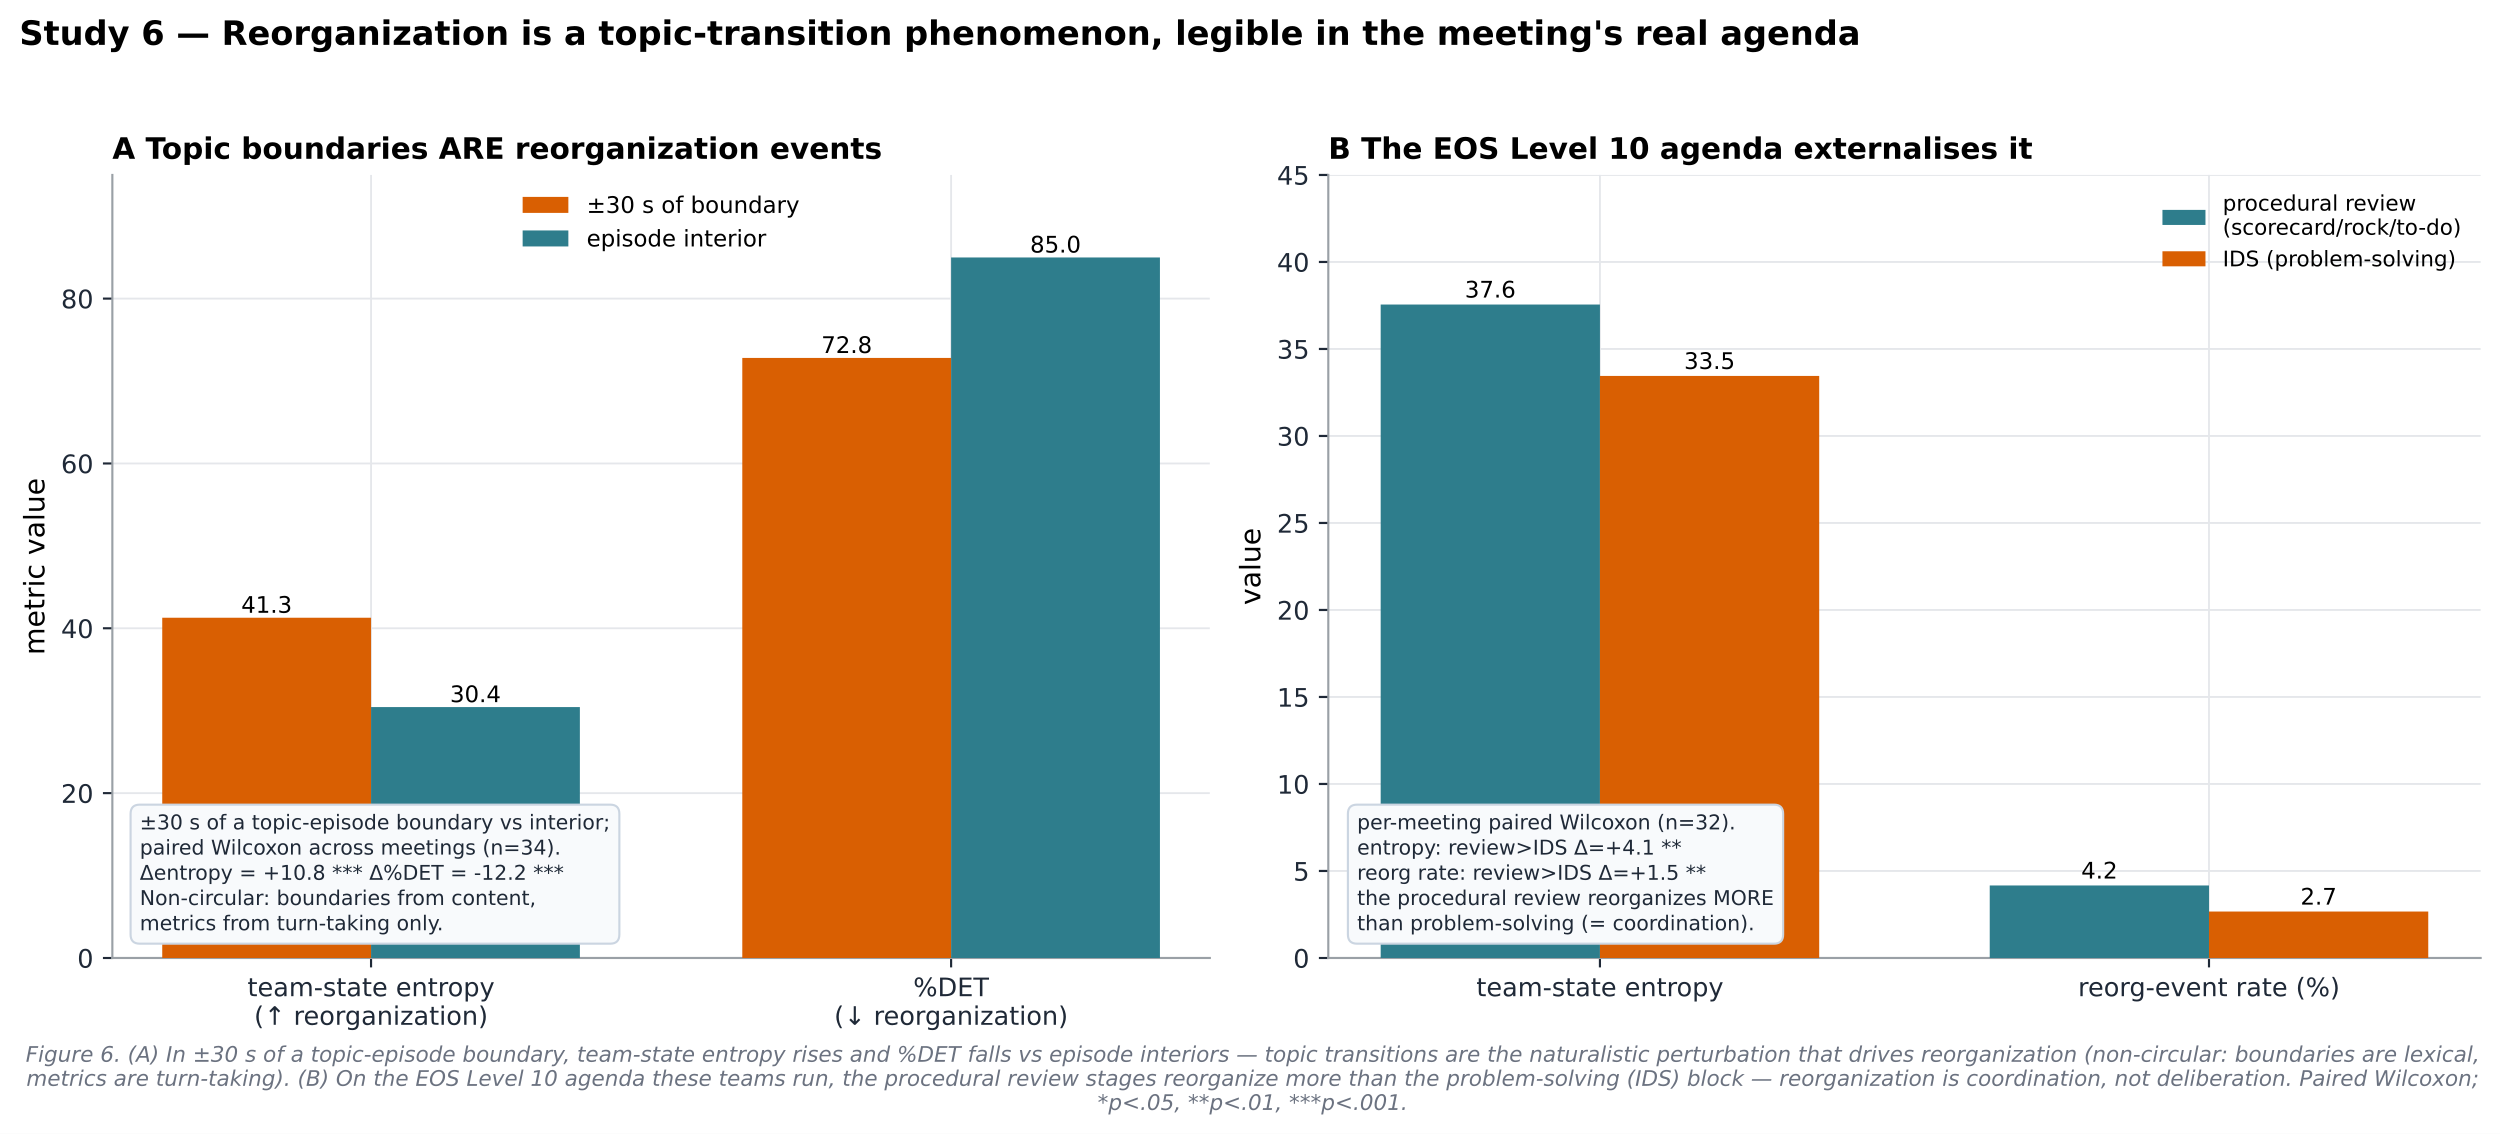
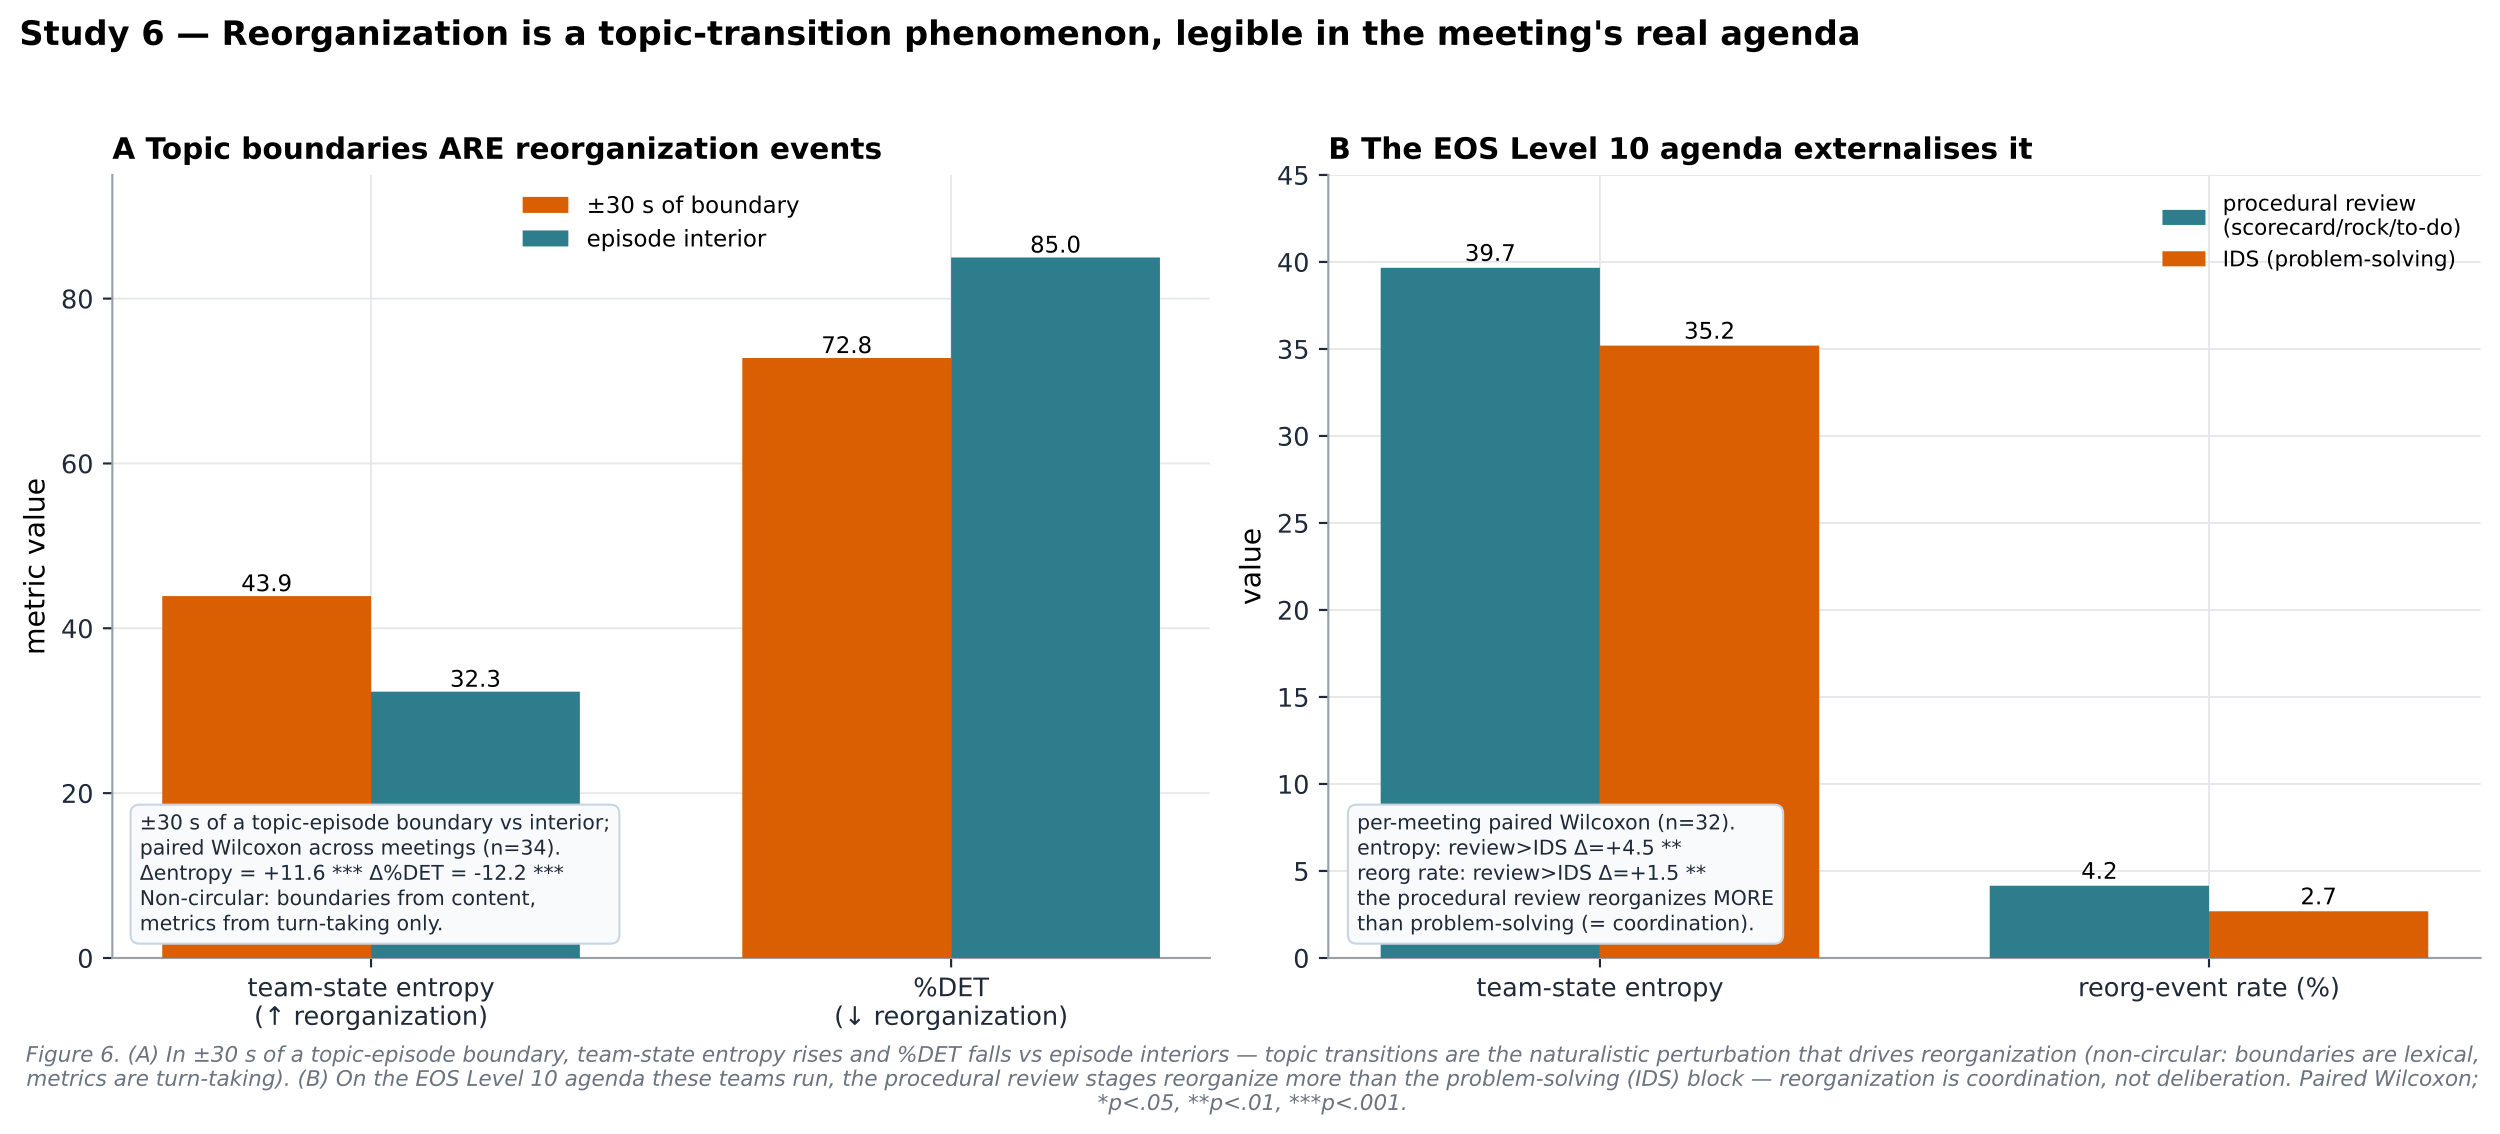
<svg xmlns="http://www.w3.org/2000/svg" xmlns:xlink="http://www.w3.org/1999/xlink" width="929.7pt" height="421.632pt" viewBox="0 0 929.7 421.632" version="1.1">
  <defs>
    <style type="text/css">*{stroke-linejoin: round; stroke-linecap: butt}</style>
  </defs>
  <g id="figure_1">
    <g id="patch_1">
      <path d="M 0 421.632  L 929.7 421.632  L 929.7 0  L 0 0  z " style="fill: #ffffff" />
    </g>
    <g id="axes_1">
      <g id="patch_2">
        <path d="M 41.78 356.252  L 449.907 356.252  L 449.907 65.064  L 41.78 65.064  z " style="fill: #ffffff" />
      </g>
      <g id="matplotlib.axis_1">
        <g id="xtick_1">
          <g id="line2d_1">
-             <path d="M 137.987 356.252  L 137.987 65.064  " clip-path="url(#pb21c441e75)" style="fill: none; stroke: #e5e7eb; stroke-width: 0.7; stroke-linecap: square" />
+             <path d="M 137.987 356.252  L 137.987 65.064  " clip-path="url(#p39086a02eb)" style="fill: none; stroke: #e5e7eb; stroke-width: 0.7; stroke-linecap: square" />
          </g>
          <g id="line2d_2">
            <defs>
-               <path id="mbeab802abd" d="M 0 0  L 0 3.5  " style="stroke: #1f2937; stroke-width: 0.8" />
+               <path id="mb3396e1eb8" d="M 0 0  L 0 3.5  " style="stroke: #1f2937; stroke-width: 0.8" />
            </defs>
            <g>
-               <use xlink:href="#mbeab802abd" x="137.987" y="356.252" style="fill: #1f2937; stroke: #1f2937; stroke-width: 0.8" />
+               <use xlink:href="#mb3396e1eb8" x="137.987" y="356.252" style="fill: #1f2937; stroke: #1f2937; stroke-width: 0.8" />
            </g>
          </g>
          <g id="text_1">
            <text style="fill: #1f2937; font: 9.5px 'DejaVu Sans'" transform="translate(92.03495 370.4705)">team-state entropy</text>
            <text style="fill: #1f2937; font: 9.5px 'DejaVu Sans'" transform="translate(94.48788 381.1084)">(↑ reorganization)</text>
          </g>
        </g>
        <g id="xtick_2">
          <g id="line2d_3">
-             <path d="M 353.699 356.252  L 353.699 65.064  " clip-path="url(#pb21c441e75)" style="fill: none; stroke: #e5e7eb; stroke-width: 0.7; stroke-linecap: square" />
+             <path d="M 353.699 356.252  L 353.699 65.064  " clip-path="url(#p39086a02eb)" style="fill: none; stroke: #e5e7eb; stroke-width: 0.7; stroke-linecap: square" />
          </g>
          <g id="line2d_4">
            <g>
-               <use xlink:href="#mbeab802abd" x="353.699" y="356.252" style="fill: #1f2937; stroke: #1f2937; stroke-width: 0.8" />
+               <use xlink:href="#mb3396e1eb8" x="353.699" y="356.252" style="fill: #1f2937; stroke: #1f2937; stroke-width: 0.8" />
            </g>
          </g>
          <g id="text_2">
            <text style="fill: #1f2937; font: 9.5px 'DejaVu Sans'" transform="translate(339.626 370.4705)">%DET</text>
            <text style="fill: #1f2937; font: 9.5px 'DejaVu Sans'" transform="translate(310.1997 381.1084)">(↓ reorganization)</text>
          </g>
        </g>
      </g>
      <g id="matplotlib.axis_2">
        <g id="ytick_1">
          <g id="line2d_5">
-             <path d="M 41.78 356.252  L 449.907 356.252  " clip-path="url(#pb21c441e75)" style="fill: none; stroke: #e5e7eb; stroke-width: 0.7; stroke-linecap: square" />
+             <path d="M 41.78 356.252  L 449.907 356.252  " clip-path="url(#p39086a02eb)" style="fill: none; stroke: #e5e7eb; stroke-width: 0.7; stroke-linecap: square" />
          </g>
          <g id="line2d_6">
            <defs>
-               <path id="me5c2fe7c35" d="M 0 0  L -3.5 0  " style="stroke: #1f2937; stroke-width: 0.8" />
+               <path id="m68438708fe" d="M 0 0  L -3.5 0  " style="stroke: #1f2937; stroke-width: 0.8" />
            </defs>
            <g>
-               <use xlink:href="#me5c2fe7c35" x="41.78" y="356.252" style="fill: #1f2937; stroke: #1f2937; stroke-width: 0.8" />
+               <use xlink:href="#m68438708fe" x="41.78" y="356.252" style="fill: #1f2937; stroke: #1f2937; stroke-width: 0.8" />
            </g>
          </g>
          <g id="text_3">
            <text style="fill: #1f2937; font: 9.5px 'DejaVu Sans'; text-anchor: end" x="34.78" y="359.861" transform="rotate(-0 34.78 359.8613)">0</text>
          </g>
        </g>
        <g id="ytick_2">
          <g id="line2d_7">
-             <path d="M 41.78 294.949  L 449.907 294.949  " clip-path="url(#pb21c441e75)" style="fill: none; stroke: #e5e7eb; stroke-width: 0.7; stroke-linecap: square" />
+             <path d="M 41.78 294.949  L 449.907 294.949  " clip-path="url(#p39086a02eb)" style="fill: none; stroke: #e5e7eb; stroke-width: 0.7; stroke-linecap: square" />
          </g>
          <g id="line2d_8">
            <g>
-               <use xlink:href="#me5c2fe7c35" x="41.78" y="294.949" style="fill: #1f2937; stroke: #1f2937; stroke-width: 0.8" />
+               <use xlink:href="#m68438708fe" x="41.78" y="294.949" style="fill: #1f2937; stroke: #1f2937; stroke-width: 0.8" />
            </g>
          </g>
          <g id="text_4">
            <text style="fill: #1f2937; font: 9.5px 'DejaVu Sans'; text-anchor: end" x="34.78" y="298.559" transform="rotate(-0 34.78 298.5585)">20</text>
          </g>
        </g>
        <g id="ytick_3">
          <g id="line2d_9">
-             <path d="M 41.78 233.647  L 449.907 233.647  " clip-path="url(#pb21c441e75)" style="fill: none; stroke: #e5e7eb; stroke-width: 0.7; stroke-linecap: square" />
+             <path d="M 41.78 233.647  L 449.907 233.647  " clip-path="url(#p39086a02eb)" style="fill: none; stroke: #e5e7eb; stroke-width: 0.7; stroke-linecap: square" />
          </g>
          <g id="line2d_10">
            <g>
-               <use xlink:href="#me5c2fe7c35" x="41.78" y="233.647" style="fill: #1f2937; stroke: #1f2937; stroke-width: 0.8" />
+               <use xlink:href="#m68438708fe" x="41.78" y="233.647" style="fill: #1f2937; stroke: #1f2937; stroke-width: 0.8" />
            </g>
          </g>
          <g id="text_5">
            <text style="fill: #1f2937; font: 9.5px 'DejaVu Sans'; text-anchor: end" x="34.78" y="237.256" transform="rotate(-0 34.78 237.2558)">40</text>
          </g>
        </g>
        <g id="ytick_4">
          <g id="line2d_11">
-             <path d="M 41.78 172.344  L 449.907 172.344  " clip-path="url(#pb21c441e75)" style="fill: none; stroke: #e5e7eb; stroke-width: 0.7; stroke-linecap: square" />
+             <path d="M 41.78 172.344  L 449.907 172.344  " clip-path="url(#p39086a02eb)" style="fill: none; stroke: #e5e7eb; stroke-width: 0.7; stroke-linecap: square" />
          </g>
          <g id="line2d_12">
            <g>
-               <use xlink:href="#me5c2fe7c35" x="41.78" y="172.344" style="fill: #1f2937; stroke: #1f2937; stroke-width: 0.8" />
+               <use xlink:href="#m68438708fe" x="41.78" y="172.344" style="fill: #1f2937; stroke: #1f2937; stroke-width: 0.8" />
            </g>
          </g>
          <g id="text_6">
            <text style="fill: #1f2937; font: 9.5px 'DejaVu Sans'; text-anchor: end" x="34.78" y="175.953" transform="rotate(-0 34.78 175.953)">60</text>
          </g>
        </g>
        <g id="ytick_5">
          <g id="line2d_13">
-             <path d="M 41.78 111.041  L 449.907 111.041  " clip-path="url(#pb21c441e75)" style="fill: none; stroke: #e5e7eb; stroke-width: 0.7; stroke-linecap: square" />
+             <path d="M 41.78 111.041  L 449.907 111.041  " clip-path="url(#p39086a02eb)" style="fill: none; stroke: #e5e7eb; stroke-width: 0.7; stroke-linecap: square" />
          </g>
          <g id="line2d_14">
            <g>
-               <use xlink:href="#me5c2fe7c35" x="41.78" y="111.041" style="fill: #1f2937; stroke: #1f2937; stroke-width: 0.8" />
+               <use xlink:href="#m68438708fe" x="41.78" y="111.041" style="fill: #1f2937; stroke: #1f2937; stroke-width: 0.8" />
            </g>
          </g>
          <g id="text_7">
            <text style="fill: #1f2937; font: 9.5px 'DejaVu Sans'; text-anchor: end" x="34.78" y="114.65" transform="rotate(-0 34.78 114.6503)">80</text>
          </g>
        </g>
        <g id="text_8">
          <text style="font: 10.5px 'DejaVu Sans'; text-anchor: middle" x="16.508" y="210.658" transform="rotate(-90 16.50758 210.658)">metric value</text>
        </g>
      </g>
      <g id="patch_3">
        <path d="M 41.78 356.252  L 41.78 65.064  " style="fill: none; stroke: #9aa0a6; stroke-width: 0.8; stroke-linejoin: miter; stroke-linecap: square" />
      </g>
      <g id="patch_4">
        <path d="M 41.78 356.252  L 449.907 356.252  " style="fill: none; stroke: #9aa0a6; stroke-width: 0.8; stroke-linejoin: miter; stroke-linecap: square" />
      </g>
      <g id="patch_5">
-         <path d="M 60.331 356.252  L 137.987 356.252  L 137.987 229.721  L 60.331 229.721  z " clip-path="url(#pb21c441e75)" style="fill: #d95f02" />
+         <path d="M 60.331 356.252  L 137.987 356.252  L 137.987 221.662  L 60.331 221.662  z " clip-path="url(#p39086a02eb)" style="fill: #d95f02" />
      </g>
      <g id="patch_6">
-         <path d="M 276.043 356.252  L 353.699 356.252  L 353.699 133.102  L 276.043 133.102  z " clip-path="url(#pb21c441e75)" style="fill: #d95f02" />
+         <path d="M 276.043 356.252  L 353.699 356.252  L 353.699 133.128  L 276.043 133.128  z " clip-path="url(#p39086a02eb)" style="fill: #d95f02" />
      </g>
      <g id="patch_7">
-         <path d="M 137.987 356.252  L 215.644 356.252  L 215.644 262.948  L 137.987 262.948  z " clip-path="url(#pb21c441e75)" style="fill: #2e7d8c" />
+         <path d="M 137.987 356.252  L 215.644 356.252  L 215.644 257.212  L 137.987 257.212  z " clip-path="url(#p39086a02eb)" style="fill: #2e7d8c" />
      </g>
      <g id="patch_8">
-         <path d="M 353.699 356.252  L 431.356 356.252  L 431.356 95.758  L 353.699 95.758  z " clip-path="url(#pb21c441e75)" style="fill: #2e7d8c" />
+         <path d="M 353.699 356.252  L 431.356 356.252  L 431.356 95.744  L 353.699 95.744  z " clip-path="url(#p39086a02eb)" style="fill: #2e7d8c" />
      </g>
      <g id="text_9">
-         <text style="font: 8.5px 'DejaVu Sans'; text-anchor: middle" x="99.159" y="227.882" transform="rotate(-0 99.15935 227.8817)">41.3</text>
+         <text style="font: 8.5px 'DejaVu Sans'; text-anchor: middle" x="99.159" y="219.823" transform="rotate(-0 99.15935 219.8234)">43.9</text>
      </g>
      <g id="text_10">
-         <text style="font: 8.5px 'DejaVu Sans'; text-anchor: middle" x="176.816" y="261.109" transform="rotate(-0 176.8156 261.1089)">30.4</text>
+         <text style="font: 8.5px 'DejaVu Sans'; text-anchor: middle" x="176.816" y="255.373" transform="rotate(-0 176.8156 255.3725)">32.3</text>
      </g>
      <g id="text_11">
-         <text style="font: 8.5px 'DejaVu Sans'; text-anchor: middle" x="314.871" y="131.263" transform="rotate(-0 314.8712 131.2634)">72.8</text>
+         <text style="font: 8.5px 'DejaVu Sans'; text-anchor: middle" x="314.871" y="131.289" transform="rotate(-0 314.8712 131.2894)">72.8</text>
      </g>
      <g id="text_12">
-         <text style="font: 8.5px 'DejaVu Sans'; text-anchor: middle" x="392.527" y="93.919" transform="rotate(-0 392.5275 93.91878)">85.0</text>
+         <text style="font: 8.5px 'DejaVu Sans'; text-anchor: middle" x="392.527" y="93.905" transform="rotate(-0 392.5275 93.90505)">85.0</text>
      </g>
      <g id="text_13">
        <text style="font: 700 11px 'DejaVu Sans'; text-anchor: start" x="41.78" y="59.064" transform="rotate(-0 41.78 59.064)">A  Topic boundaries ARE reorganization events</text>
      </g>
      <g id="legend_1">
        <g id="patch_9">
          <path d="M 194.361 79.173  L 211.361 79.173  L 211.361 73.223  L 194.361 73.223  z " style="fill: #d95f02" />
        </g>
        <g id="text_14">
          <text style="font: 8.5px 'DejaVu Sans'; text-anchor: start" x="218.161" y="79.173" transform="rotate(-0 218.1606 79.17267)">±30 s of boundary</text>
        </g>
        <g id="patch_10">
          <path d="M 194.361 91.649  L 211.361 91.649  L 211.361 85.699  L 194.361 85.699  z " style="fill: #2e7d8c" />
        </g>
        <g id="text_15">
          <text style="font: 8.5px 'DejaVu Sans'; text-anchor: start" x="218.161" y="91.649" transform="rotate(-0 218.1606 91.64908)">episode interior</text>
        </g>
      </g>
      <g id="text_16">
        <g id="patch_11">
          <path d="M 51.983 350.936  L 226.907 350.936  Q 230.327 350.936 230.327 347.516  L 230.327 302.655  Q 230.327 299.235 226.907 299.235  L 51.983 299.235  Q 48.563 299.235 48.563 302.655  L 48.563 347.516  Q 48.563 350.936 51.983 350.936  z " style="fill: #f8fafc; stroke: #cbd5e1; stroke-width: 0.8; stroke-linejoin: miter" />
        </g>
        <text style="fill: #1f2937; font: 7.6px 'DejaVu Sans'" transform="translate(51.98317 308.4296)">±30 s of a topic-episode boundary vs interior;</text>
        <text style="fill: #1f2937; font: 7.6px 'DejaVu Sans'" transform="translate(51.98317 317.8061)">paired Wilcoxon across meetings (n=34).</text>
-         <text style="fill: #1f2937; font: 7.6px 'DejaVu Sans'" transform="translate(51.98317 327.1827)">Δentropy = +10.8 ***    Δ%DET = -12.2 ***</text>
+         <text style="fill: #1f2937; font: 7.6px 'DejaVu Sans'" transform="translate(51.98317 327.1827)">Δentropy = +11.6 ***    Δ%DET = -12.2 ***</text>
        <text style="fill: #1f2937; font: 7.6px 'DejaVu Sans'" transform="translate(51.98317 336.5592)">Non-circular: boundaries from content,</text>
        <text style="fill: #1f2937; font: 7.6px 'DejaVu Sans'" transform="translate(51.98317 345.9358)">metrics from turn-taking only.</text>
      </g>
    </g>
    <g id="axes_2">
      <g id="patch_12">
        <path d="M 493.967 356.252  L 922.5 356.252  L 922.5 65.064  L 493.967 65.064  z " style="fill: #ffffff" />
      </g>
      <g id="matplotlib.axis_3">
        <g id="xtick_3">
          <g id="line2d_15">
-             <path d="M 594.985 356.252  L 594.985 65.064  " clip-path="url(#p25b3e17340)" style="fill: none; stroke: #e5e7eb; stroke-width: 0.7; stroke-linecap: square" />
+             <path d="M 594.985 356.252  L 594.985 65.064  " clip-path="url(#p50cb31961f)" style="fill: none; stroke: #e5e7eb; stroke-width: 0.7; stroke-linecap: square" />
          </g>
          <g id="line2d_16">
            <g>
-               <use xlink:href="#mbeab802abd" x="594.985" y="356.252" style="fill: #1f2937; stroke: #1f2937; stroke-width: 0.8" />
+               <use xlink:href="#mb3396e1eb8" x="594.985" y="356.252" style="fill: #1f2937; stroke: #1f2937; stroke-width: 0.8" />
            </g>
          </g>
          <g id="text_17">
            <text style="fill: #1f2937; font: 9.5px 'DejaVu Sans'; text-anchor: middle" x="594.985" y="370.471" transform="rotate(-0 594.9847 370.4705)">team-state entropy</text>
          </g>
        </g>
        <g id="xtick_4">
          <g id="line2d_17">
-             <path d="M 821.482 356.252  L 821.482 65.064  " clip-path="url(#p25b3e17340)" style="fill: none; stroke: #e5e7eb; stroke-width: 0.7; stroke-linecap: square" />
+             <path d="M 821.482 356.252  L 821.482 65.064  " clip-path="url(#p50cb31961f)" style="fill: none; stroke: #e5e7eb; stroke-width: 0.7; stroke-linecap: square" />
          </g>
          <g id="line2d_18">
            <g>
-               <use xlink:href="#mbeab802abd" x="821.482" y="356.252" style="fill: #1f2937; stroke: #1f2937; stroke-width: 0.8" />
+               <use xlink:href="#mb3396e1eb8" x="821.482" y="356.252" style="fill: #1f2937; stroke: #1f2937; stroke-width: 0.8" />
            </g>
          </g>
          <g id="text_18">
            <text style="fill: #1f2937; font: 9.5px 'DejaVu Sans'; text-anchor: middle" x="821.482" y="370.471" transform="rotate(-0 821.4821 370.4705)">reorg-event rate (%)</text>
          </g>
        </g>
      </g>
      <g id="matplotlib.axis_4">
        <g id="ytick_6">
          <g id="line2d_19">
-             <path d="M 493.967 356.252  L 922.5 356.252  " clip-path="url(#p25b3e17340)" style="fill: none; stroke: #e5e7eb; stroke-width: 0.7; stroke-linecap: square" />
+             <path d="M 493.967 356.252  L 922.5 356.252  " clip-path="url(#p50cb31961f)" style="fill: none; stroke: #e5e7eb; stroke-width: 0.7; stroke-linecap: square" />
          </g>
          <g id="line2d_20">
            <g>
-               <use xlink:href="#me5c2fe7c35" x="493.967" y="356.252" style="fill: #1f2937; stroke: #1f2937; stroke-width: 0.8" />
+               <use xlink:href="#m68438708fe" x="493.967" y="356.252" style="fill: #1f2937; stroke: #1f2937; stroke-width: 0.8" />
            </g>
          </g>
          <g id="text_19">
            <text style="fill: #1f2937; font: 9.5px 'DejaVu Sans'; text-anchor: end" x="486.967" y="359.861" transform="rotate(-0 486.9668 359.8613)">0</text>
          </g>
        </g>
        <g id="ytick_7">
          <g id="line2d_21">
-             <path d="M 493.967 323.898  L 922.5 323.898  " clip-path="url(#p25b3e17340)" style="fill: none; stroke: #e5e7eb; stroke-width: 0.7; stroke-linecap: square" />
+             <path d="M 493.967 323.898  L 922.5 323.898  " clip-path="url(#p50cb31961f)" style="fill: none; stroke: #e5e7eb; stroke-width: 0.7; stroke-linecap: square" />
          </g>
          <g id="line2d_22">
            <g>
-               <use xlink:href="#me5c2fe7c35" x="493.967" y="323.898" style="fill: #1f2937; stroke: #1f2937; stroke-width: 0.8" />
+               <use xlink:href="#m68438708fe" x="493.967" y="323.898" style="fill: #1f2937; stroke: #1f2937; stroke-width: 0.8" />
            </g>
          </g>
          <g id="text_20">
            <text style="fill: #1f2937; font: 9.5px 'DejaVu Sans'; text-anchor: end" x="486.967" y="327.507" transform="rotate(-0 486.9668 327.507)">5</text>
          </g>
        </g>
        <g id="ytick_8">
          <g id="line2d_23">
-             <path d="M 493.967 291.544  L 922.5 291.544  " clip-path="url(#p25b3e17340)" style="fill: none; stroke: #e5e7eb; stroke-width: 0.7; stroke-linecap: square" />
+             <path d="M 493.967 291.544  L 922.5 291.544  " clip-path="url(#p50cb31961f)" style="fill: none; stroke: #e5e7eb; stroke-width: 0.7; stroke-linecap: square" />
          </g>
          <g id="line2d_24">
            <g>
-               <use xlink:href="#me5c2fe7c35" x="493.967" y="291.544" style="fill: #1f2937; stroke: #1f2937; stroke-width: 0.8" />
+               <use xlink:href="#m68438708fe" x="493.967" y="291.544" style="fill: #1f2937; stroke: #1f2937; stroke-width: 0.8" />
            </g>
          </g>
          <g id="text_21">
            <text style="fill: #1f2937; font: 9.5px 'DejaVu Sans'; text-anchor: end" x="486.967" y="295.153" transform="rotate(-0 486.9668 295.1528)">10</text>
          </g>
        </g>
        <g id="ytick_9">
          <g id="line2d_25">
-             <path d="M 493.967 259.189  L 922.5 259.189  " clip-path="url(#p25b3e17340)" style="fill: none; stroke: #e5e7eb; stroke-width: 0.7; stroke-linecap: square" />
+             <path d="M 493.967 259.189  L 922.5 259.189  " clip-path="url(#p50cb31961f)" style="fill: none; stroke: #e5e7eb; stroke-width: 0.7; stroke-linecap: square" />
          </g>
          <g id="line2d_26">
            <g>
-               <use xlink:href="#me5c2fe7c35" x="493.967" y="259.189" style="fill: #1f2937; stroke: #1f2937; stroke-width: 0.8" />
+               <use xlink:href="#m68438708fe" x="493.967" y="259.189" style="fill: #1f2937; stroke: #1f2937; stroke-width: 0.8" />
            </g>
          </g>
          <g id="text_22">
            <text style="fill: #1f2937; font: 9.5px 'DejaVu Sans'; text-anchor: end" x="486.967" y="262.799" transform="rotate(-0 486.9668 262.7986)">15</text>
          </g>
        </g>
        <g id="ytick_10">
          <g id="line2d_27">
-             <path d="M 493.967 226.835  L 922.5 226.835  " clip-path="url(#p25b3e17340)" style="fill: none; stroke: #e5e7eb; stroke-width: 0.7; stroke-linecap: square" />
+             <path d="M 493.967 226.835  L 922.5 226.835  " clip-path="url(#p50cb31961f)" style="fill: none; stroke: #e5e7eb; stroke-width: 0.7; stroke-linecap: square" />
          </g>
          <g id="line2d_28">
            <g>
-               <use xlink:href="#me5c2fe7c35" x="493.967" y="226.835" style="fill: #1f2937; stroke: #1f2937; stroke-width: 0.8" />
+               <use xlink:href="#m68438708fe" x="493.967" y="226.835" style="fill: #1f2937; stroke: #1f2937; stroke-width: 0.8" />
            </g>
          </g>
          <g id="text_23">
            <text style="fill: #1f2937; font: 9.5px 'DejaVu Sans'; text-anchor: end" x="486.967" y="230.444" transform="rotate(-0 486.9668 230.4444)">20</text>
          </g>
        </g>
        <g id="ytick_11">
          <g id="line2d_29">
-             <path d="M 493.967 194.481  L 922.5 194.481  " clip-path="url(#p25b3e17340)" style="fill: none; stroke: #e5e7eb; stroke-width: 0.7; stroke-linecap: square" />
+             <path d="M 493.967 194.481  L 922.5 194.481  " clip-path="url(#p50cb31961f)" style="fill: none; stroke: #e5e7eb; stroke-width: 0.7; stroke-linecap: square" />
          </g>
          <g id="line2d_30">
            <g>
-               <use xlink:href="#me5c2fe7c35" x="493.967" y="194.481" style="fill: #1f2937; stroke: #1f2937; stroke-width: 0.8" />
+               <use xlink:href="#m68438708fe" x="493.967" y="194.481" style="fill: #1f2937; stroke: #1f2937; stroke-width: 0.8" />
            </g>
          </g>
          <g id="text_24">
            <text style="fill: #1f2937; font: 9.5px 'DejaVu Sans'; text-anchor: end" x="486.967" y="198.09" transform="rotate(-0 486.9668 198.0901)">25</text>
          </g>
        </g>
        <g id="ytick_12">
          <g id="line2d_31">
-             <path d="M 493.967 162.127  L 922.5 162.127  " clip-path="url(#p25b3e17340)" style="fill: none; stroke: #e5e7eb; stroke-width: 0.7; stroke-linecap: square" />
+             <path d="M 493.967 162.127  L 922.5 162.127  " clip-path="url(#p50cb31961f)" style="fill: none; stroke: #e5e7eb; stroke-width: 0.7; stroke-linecap: square" />
          </g>
          <g id="line2d_32">
            <g>
-               <use xlink:href="#me5c2fe7c35" x="493.967" y="162.127" style="fill: #1f2937; stroke: #1f2937; stroke-width: 0.8" />
+               <use xlink:href="#m68438708fe" x="493.967" y="162.127" style="fill: #1f2937; stroke: #1f2937; stroke-width: 0.8" />
            </g>
          </g>
          <g id="text_25">
            <text style="fill: #1f2937; font: 9.5px 'DejaVu Sans'; text-anchor: end" x="486.967" y="165.736" transform="rotate(-0 486.9668 165.7359)">30</text>
          </g>
        </g>
        <g id="ytick_13">
          <g id="line2d_33">
-             <path d="M 493.967 129.772  L 922.5 129.772  " clip-path="url(#p25b3e17340)" style="fill: none; stroke: #e5e7eb; stroke-width: 0.7; stroke-linecap: square" />
+             <path d="M 493.967 129.772  L 922.5 129.772  " clip-path="url(#p50cb31961f)" style="fill: none; stroke: #e5e7eb; stroke-width: 0.7; stroke-linecap: square" />
          </g>
          <g id="line2d_34">
            <g>
-               <use xlink:href="#me5c2fe7c35" x="493.967" y="129.772" style="fill: #1f2937; stroke: #1f2937; stroke-width: 0.8" />
+               <use xlink:href="#m68438708fe" x="493.967" y="129.772" style="fill: #1f2937; stroke: #1f2937; stroke-width: 0.8" />
            </g>
          </g>
          <g id="text_26">
            <text style="fill: #1f2937; font: 9.5px 'DejaVu Sans'; text-anchor: end" x="486.967" y="133.382" transform="rotate(-0 486.9668 133.3817)">35</text>
          </g>
        </g>
        <g id="ytick_14">
          <g id="line2d_35">
-             <path d="M 493.967 97.418  L 922.5 97.418  " clip-path="url(#p25b3e17340)" style="fill: none; stroke: #e5e7eb; stroke-width: 0.7; stroke-linecap: square" />
+             <path d="M 493.967 97.418  L 922.5 97.418  " clip-path="url(#p50cb31961f)" style="fill: none; stroke: #e5e7eb; stroke-width: 0.7; stroke-linecap: square" />
          </g>
          <g id="line2d_36">
            <g>
-               <use xlink:href="#me5c2fe7c35" x="493.967" y="97.418" style="fill: #1f2937; stroke: #1f2937; stroke-width: 0.8" />
+               <use xlink:href="#m68438708fe" x="493.967" y="97.418" style="fill: #1f2937; stroke: #1f2937; stroke-width: 0.8" />
            </g>
          </g>
          <g id="text_27">
            <text style="fill: #1f2937; font: 9.5px 'DejaVu Sans'; text-anchor: end" x="486.967" y="101.027" transform="rotate(-0 486.9668 101.0275)">40</text>
          </g>
        </g>
        <g id="ytick_15">
          <g id="line2d_37">
-             <path d="M 493.967 65.064  L 922.5 65.064  " clip-path="url(#p25b3e17340)" style="fill: none; stroke: #e5e7eb; stroke-width: 0.7; stroke-linecap: square" />
+             <path d="M 493.967 65.064  L 922.5 65.064  " clip-path="url(#p50cb31961f)" style="fill: none; stroke: #e5e7eb; stroke-width: 0.7; stroke-linecap: square" />
          </g>
          <g id="line2d_38">
            <g>
-               <use xlink:href="#me5c2fe7c35" x="493.967" y="65.064" style="fill: #1f2937; stroke: #1f2937; stroke-width: 0.8" />
+               <use xlink:href="#m68438708fe" x="493.967" y="65.064" style="fill: #1f2937; stroke: #1f2937; stroke-width: 0.8" />
            </g>
          </g>
          <g id="text_28">
            <text style="fill: #1f2937; font: 9.5px 'DejaVu Sans'; text-anchor: end" x="486.967" y="68.673" transform="rotate(-0 486.9668 68.67326)">45</text>
          </g>
        </g>
        <g id="text_29">
          <text style="font: 10.5px 'DejaVu Sans'; text-anchor: middle" x="468.694" y="210.658" transform="rotate(-90 468.6944 210.658)">value</text>
        </g>
      </g>
      <g id="patch_13">
        <path d="M 493.967 356.252  L 493.967 65.064  " style="fill: none; stroke: #9aa0a6; stroke-width: 0.8; stroke-linejoin: miter; stroke-linecap: square" />
      </g>
      <g id="patch_14">
        <path d="M 493.967 356.252  L 922.5 356.252  " style="fill: none; stroke: #9aa0a6; stroke-width: 0.8; stroke-linejoin: miter; stroke-linecap: square" />
      </g>
      <g id="patch_15">
-         <path d="M 513.446 356.252  L 594.985 356.252  L 594.985 113.244  L 513.446 113.244  z " clip-path="url(#p25b3e17340)" style="fill: #2e7d8c" />
+         <path d="M 513.446 356.252  L 594.985 356.252  L 594.985 99.596  L 513.446 99.596  z " clip-path="url(#p50cb31961f)" style="fill: #2e7d8c" />
      </g>
      <g id="patch_16">
-         <path d="M 739.943 356.252  L 821.482 356.252  L 821.482 329.295  L 739.943 329.295  z " clip-path="url(#p25b3e17340)" style="fill: #2e7d8c" />
+         <path d="M 739.943 356.252  L 821.482 356.252  L 821.482 329.396  L 739.943 329.396  z " clip-path="url(#p50cb31961f)" style="fill: #2e7d8c" />
      </g>
      <g id="patch_17">
-         <path d="M 594.985 356.252  L 676.524 356.252  L 676.524 139.8  L 594.985 139.8  z " clip-path="url(#p25b3e17340)" style="fill: #d95f02" />
+         <path d="M 594.985 356.252  L 676.524 356.252  L 676.524 128.522  L 594.985 128.522  z " clip-path="url(#p50cb31961f)" style="fill: #d95f02" />
      </g>
      <g id="patch_18">
-         <path d="M 821.482 356.252  L 903.021 356.252  L 903.021 338.994  L 821.482 338.994  z " clip-path="url(#p25b3e17340)" style="fill: #d95f02" />
+         <path d="M 821.482 356.252  L 903.021 356.252  L 903.021 338.886  L 821.482 338.886  z " clip-path="url(#p50cb31961f)" style="fill: #d95f02" />
      </g>
      <g id="text_30">
-         <text style="font: 8.5px 'DejaVu Sans'; text-anchor: middle" x="554.215" y="110.656" transform="rotate(-0 554.2151 110.6559)">37.6</text>
+         <text style="font: 8.5px 'DejaVu Sans'; text-anchor: middle" x="554.215" y="97.008" transform="rotate(-0 554.2151 97.0081)">39.7</text>
      </g>
      <g id="text_31">
-         <text style="font: 8.5px 'DejaVu Sans'; text-anchor: middle" x="635.754" y="137.211" transform="rotate(-0 635.7542 137.2113)">33.5</text>
+         <text style="font: 8.5px 'DejaVu Sans'; text-anchor: middle" x="635.754" y="125.933" transform="rotate(-0 635.7542 125.9335)">35.2</text>
      </g>
      <g id="text_32">
-         <text style="font: 8.5px 'DejaVu Sans'; text-anchor: middle" x="780.713" y="326.706" transform="rotate(-0 780.7126 326.7063)">4.2</text>
+         <text style="font: 8.5px 'DejaVu Sans'; text-anchor: middle" x="780.713" y="326.807" transform="rotate(-0 780.7126 326.8073)">4.2</text>
      </g>
      <g id="text_33">
-         <text style="font: 8.5px 'DejaVu Sans'; text-anchor: middle" x="862.252" y="336.406" transform="rotate(-0 862.2517 336.4058)">2.7</text>
+         <text style="font: 8.5px 'DejaVu Sans'; text-anchor: middle" x="862.252" y="336.297" transform="rotate(-0 862.2517 336.2972)">2.7</text>
      </g>
      <g id="text_34">
        <text style="font: 700 11px 'DejaVu Sans'; text-anchor: start" x="493.967" y="59.064" transform="rotate(-0 493.9668 59.064)">B  The EOS Level 10 agenda externalises it</text>
      </g>
      <g id="legend_2">
        <g id="patch_19">
          <path d="M 804.17 83.654  L 820.17 83.654  L 820.17 78.054  L 804.17 78.054  z " style="fill: #2e7d8c" />
        </g>
        <g id="text_35">
          <text style="font: 8px 'DejaVu Sans'" transform="translate(826.57 78.34275)">procedural review</text>
          <text style="font: 8px 'DejaVu Sans'" transform="translate(826.57 87.301)">(scorecard/rock/to-do)</text>
        </g>
        <g id="patch_20">
          <path d="M 804.17 99.043  L 820.17 99.043  L 820.17 93.444  L 804.17 93.444  z " style="fill: #d95f02" />
        </g>
        <g id="text_36">
          <text style="font: 8px 'DejaVu Sans'; text-anchor: start" x="826.57" y="99.043" transform="rotate(-0 826.57 99.0435)">IDS (problem-solving)</text>
        </g>
      </g>
      <g id="text_37">
        <g id="patch_21">
          <path d="M 504.68 350.936  L 659.692 350.936  Q 663.112 350.936 663.112 347.516  L 663.112 302.655  Q 663.112 299.235 659.692 299.235  L 504.68 299.235  Q 501.26 299.235 501.26 302.655  L 501.26 347.516  Q 501.26 350.936 504.68 350.936  z " style="fill: #f8fafc; stroke: #cbd5e1; stroke-width: 0.8; stroke-linejoin: miter" />
        </g>
        <text style="fill: #1f2937; font: 7.6px 'DejaVu Sans'" transform="translate(504.6802 308.4296)">per-meeting paired Wilcoxon (n=32).</text>
-         <text style="fill: #1f2937; font: 7.6px 'DejaVu Sans'" transform="translate(504.6802 317.8061)">entropy: review&gt;IDS Δ=+4.1 **</text>
+         <text style="fill: #1f2937; font: 7.6px 'DejaVu Sans'" transform="translate(504.6802 317.8061)">entropy: review&gt;IDS Δ=+4.5 **</text>
        <text style="fill: #1f2937; font: 7.6px 'DejaVu Sans'" transform="translate(504.6802 327.1827)">reorg rate: review&gt;IDS Δ=+1.5 **</text>
        <text style="fill: #1f2937; font: 7.6px 'DejaVu Sans'" transform="translate(504.6802 336.5592)">the procedural review reorganizes MORE</text>
        <text style="fill: #1f2937; font: 7.6px 'DejaVu Sans'" transform="translate(504.6802 345.9358)">than problem-solving (= coordination).</text>
      </g>
    </g>
    <g id="text_38">
      <text style="font: 700 12.5px 'DejaVu Sans'; text-anchor: start" x="7.2" y="16.698" transform="rotate(-0 7.2 16.69805)">Study 6 — Reorganization is a topic-transition phenomenon, legible in the meeting's real agenda</text>
    </g>
    <g id="text_39">
      <text style="fill: #6b7280; font: italic 8px 'DejaVu Sans'" transform="translate(9.556875 394.8517)">Figure 6. (A) In ±30 s of a topic-episode boundary, team-state entropy rises and %DET falls vs episode interiors — topic transitions are the naturalistic perturbation that drives reorganization (non-circular: boundaries are lexical,</text>
      <text style="fill: #6b7280; font: italic 8px 'DejaVu Sans'" transform="translate(9.80125 403.81)">metrics are turn-taking). (B) On the EOS Level 10 agenda these teams run, the procedural review stages reorganize more than the problem-solving (IDS) block — reorganization is coordination, not deliberation. Paired Wilcoxon;</text>
      <text style="fill: #6b7280; font: italic 8px 'DejaVu Sans'" transform="translate(408.1812 412.7683)">*p&lt;.05, **p&lt;.01, ***p&lt;.001.</text>
    </g>
  </g>
  <defs>
-     <clipPath id="pb21c441e75">
+     <clipPath id="p39086a02eb">
      <rect x="41.78" y="65.064" width="408.127" height="291.188" />
    </clipPath>
-     <clipPath id="p25b3e17340">
+     <clipPath id="p50cb31961f">
      <rect x="493.967" y="65.064" width="428.533" height="291.188" />
    </clipPath>
  </defs>
</svg>
